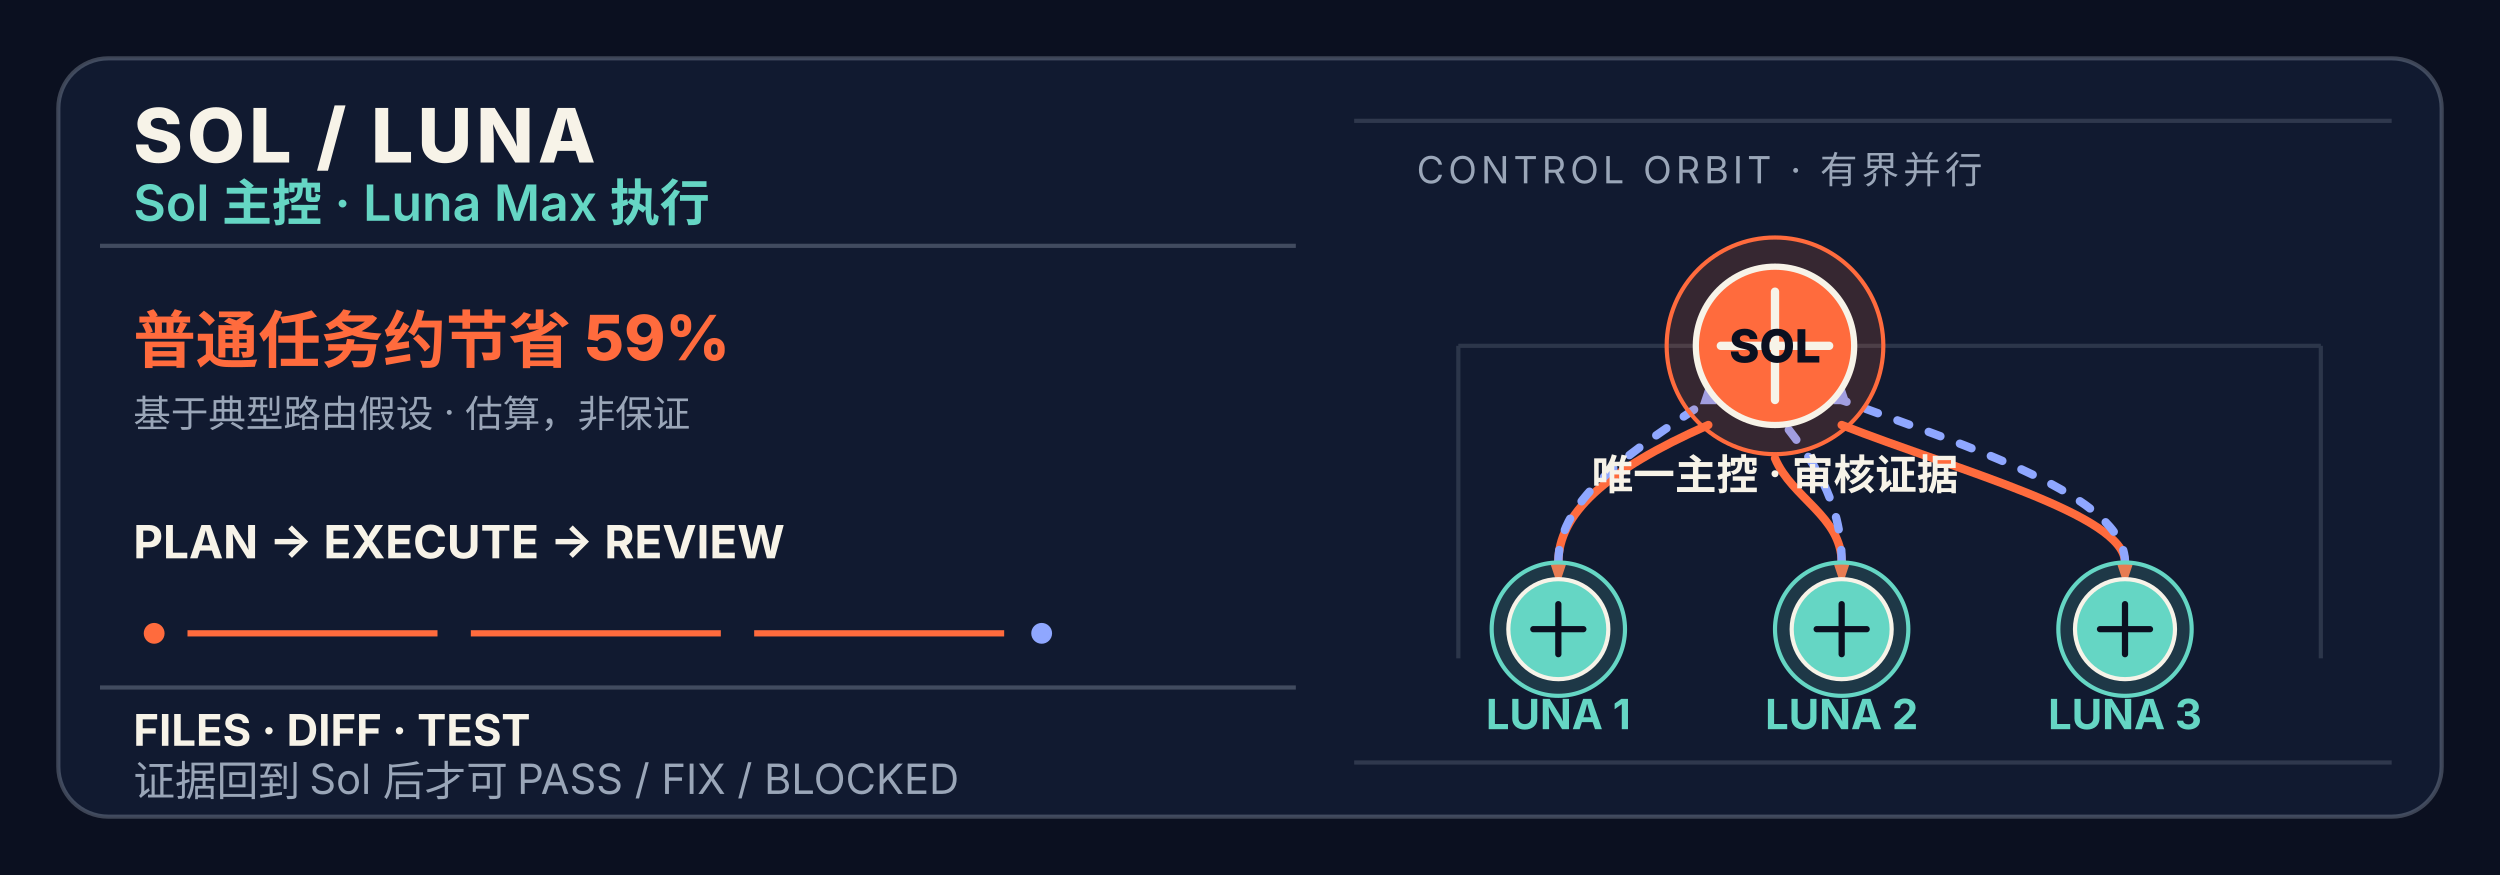
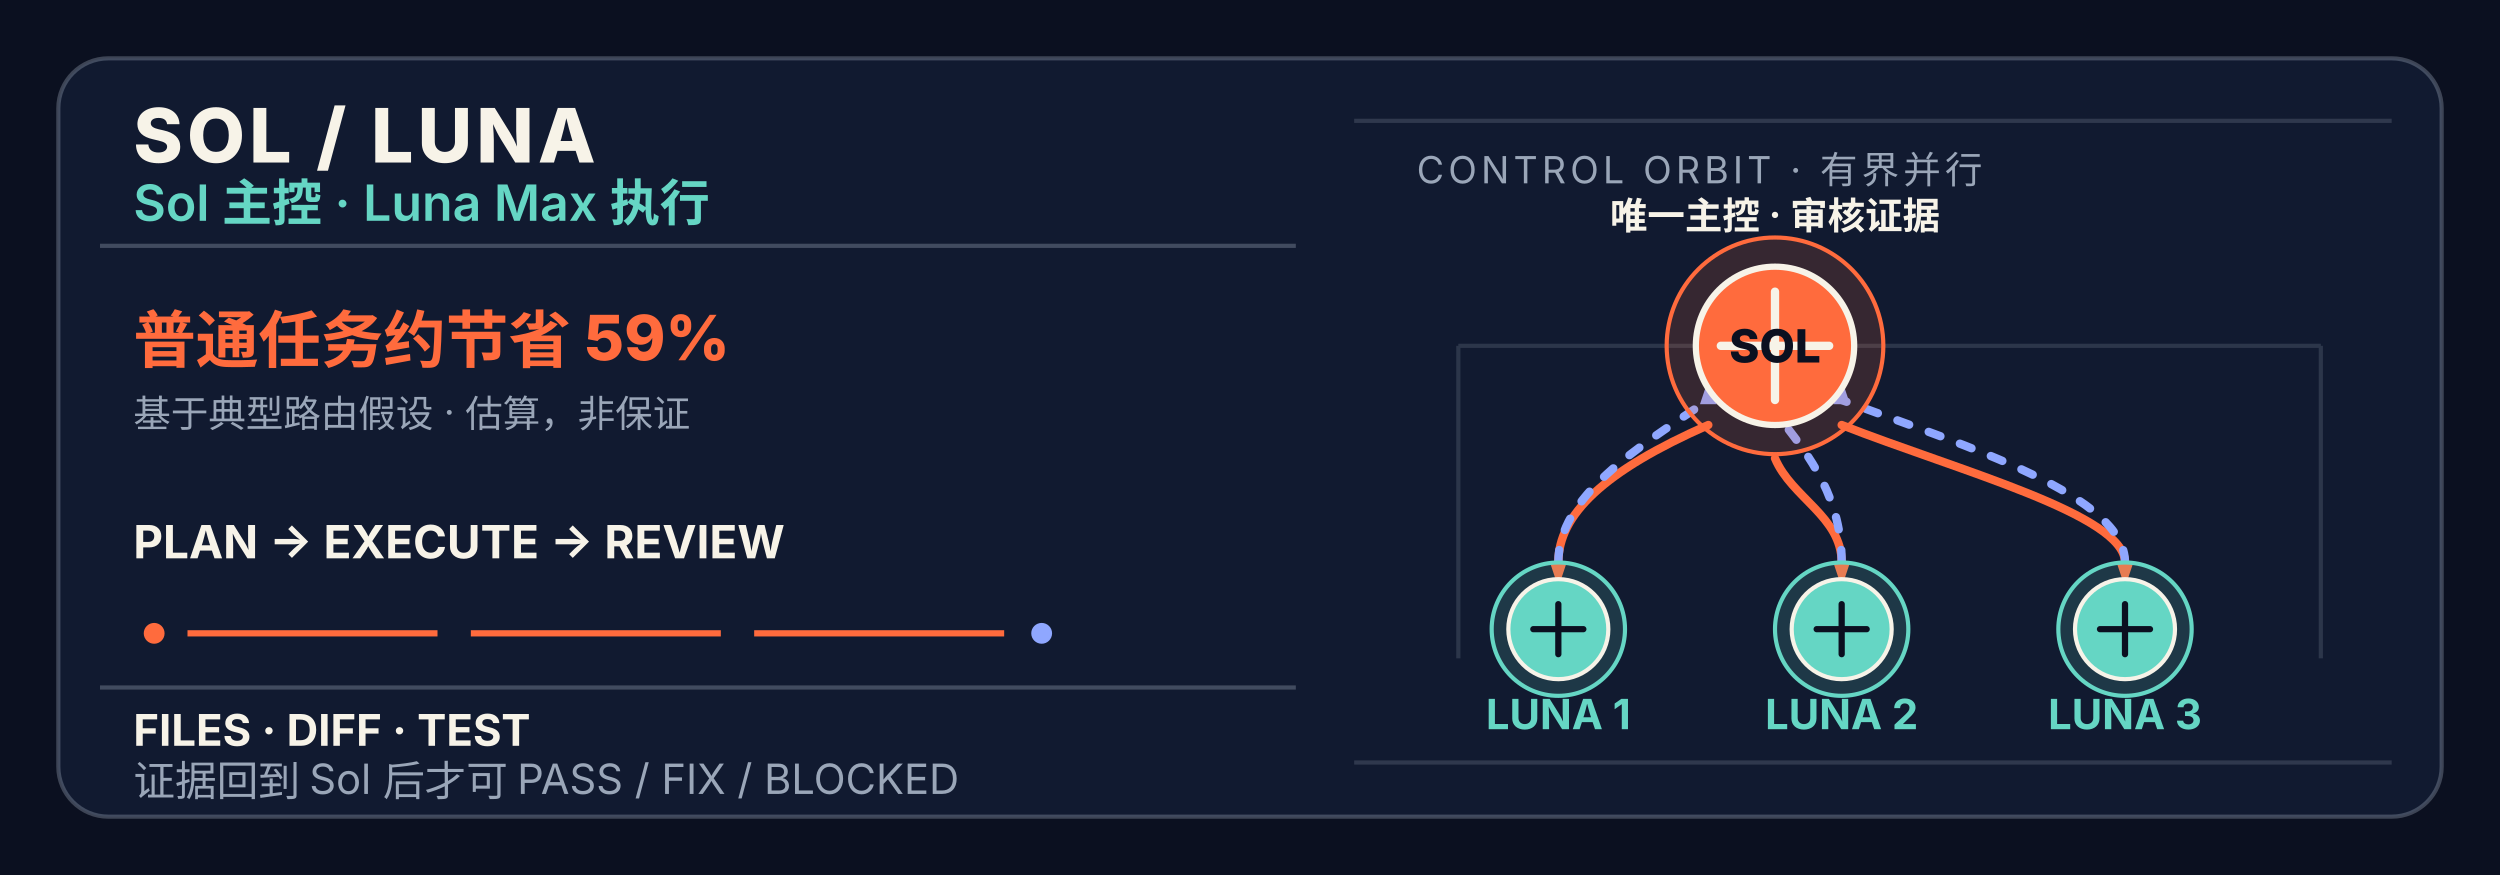
<svg xmlns="http://www.w3.org/2000/svg" viewBox="0 0 1200 420" font-family="-apple-system, BlinkMacSystemFont, 'Segoe UI', 'PingFang SC', sans-serif" font-size="18">
  <rect width="1200" height="420" fill="#0B1020" />
  <rect x="28" y="28" width="1144" height="364" rx="24" fill="#111A30" stroke="#9AA6B8" stroke-opacity="0.35" stroke-width="2" />
  <path d="M48 118H622M48 330H622" fill="none" stroke="#9AA6B8" stroke-opacity="0.35" stroke-width="2" />
  <path d="M650 58H1148M650 366H1148" fill="none" stroke="#9AA6B8" stroke-opacity="0.22" stroke-width="2" />
  <text x="64" y="78" fill="#F7F3E8" font-size="36" font-weight="800" letter-spacing="2">SOL / LUNA</text>
  <text x="64" y="106" fill="#65D6C4" font-size="24" font-weight="600">Sol 主控 · Luna Max 执行</text>
  <text x="64" y="174" fill="#FF6B3D" font-size="30" font-weight="800">普通任务约节省 59%</text>
  <text x="64" y="205" fill="#9AA6B8" font-size="18">基于典型路由假设 · 估算，非保证</text>
  <text x="64" y="268" fill="#F7F3E8" font-size="22" font-weight="700">PLAN → EXECUTE → REVIEW</text>
  <circle cx="74" cy="304" r="5" fill="#FF6B3D" />
  <path d="M90 304H210M226 304H346M362 304H482" fill="none" stroke="#FF6B3D" stroke-width="3" />
  <circle cx="500" cy="304" r="5" fill="#8FA7FF" />
  <text x="64" y="358" fill="#F7F3E8" font-size="21" font-weight="700">FILES · DIFF · TEST</text>
  <text x="64" y="382" fill="#9AA6B8" font-size="20">证据回到 Sol 后才可 PASS / FIX / BLOCKED</text>
  <text x="680" y="88" fill="#9AA6B8" font-size="18" letter-spacing="2">CONTROL ORBIT · 有界并行</text>
  <path d="M700 166H1114M700 166V316M1114 166V316" fill="none" stroke="#9AA6B8" stroke-opacity="0.2" stroke-width="2" />
  <g fill="none" stroke="#FF6B3D" stroke-width="4" stroke-linecap="round">
    <path id="task-path-1" data-flow="task" data-from="sol-controller" data-to="luna-worker-1" d="M820 204C770 226 748 247 748 270" />
    <path id="task-path-2" data-flow="task" data-from="sol-controller" data-to="luna-worker-2" d="M852 220C860 239 884 248 884 270" />
    <path id="task-path-3" data-flow="task" data-from="sol-controller" data-to="luna-worker-3" d="M884 204C940 226 1020 247 1020 270" />
  </g>
  <g fill="none" stroke="#8FA7FF" stroke-width="4" stroke-dasharray="6 10" stroke-linecap="round">
    <path id="evidence-path-1" data-flow="evidence" data-from="luna-worker-1" data-to="sol-controller" d="M748 270C748 238 786 215 820 192" />
    <path id="evidence-path-2" data-flow="evidence" data-from="luna-worker-2" data-to="sol-controller" d="M884 270C884 240 870 220 852 198" />
    <path id="evidence-path-3" data-flow="evidence" data-from="luna-worker-3" data-to="sol-controller" d="M1020 270C1020 238 946 215 884 192" />
  </g>
  <g fill="#FF6B3D">
    <path d="M744 270L748 282L752 270Z" />
    <path d="M880 270L884 282L888 270Z" />
    <path d="M1016 270L1020 282L1024 270Z" />
  </g>
  <g fill="#8FA7FF">
    <path d="M816 194L820 182L824 194Z" />
    <path d="M848 200L852 188L856 200Z" />
    <path d="M880 194L884 182L888 194Z" />
  </g>
  <g id="sol-controller">
    <circle cx="852" cy="166" r="52" fill="#FF6B3D" fill-opacity="0.16" stroke="#FF6B3D" stroke-width="2" />
    <circle cx="852" cy="166" r="38" fill="#FF6B3D" stroke="#F7F3E8" stroke-width="3" />
    <path d="M852 140V192M826 166H878" stroke="#F7F3E8" stroke-width="4" stroke-linecap="round" />
    <text x="852" y="174" text-anchor="middle" fill="#0B1020" font-size="22" font-weight="800">SOL</text>
  </g>
-   <text x="852" y="235" text-anchor="middle" fill="#F7F3E8" font-size="20" font-weight="700">唯一主控 · 审核证据</text>
+   <text x="852" y="110" text-anchor="middle" fill="#F7F3E8" font-size="18" font-weight="700">唯一主控 · 审核证据</text>
  <g id="luna-worker-1">
    <circle cx="748" cy="302" r="32" fill="#65D6C4" fill-opacity="0.16" stroke="#65D6C4" stroke-width="2" />
    <circle cx="748" cy="302" r="24" fill="#65D6C4" stroke="#F7F3E8" stroke-width="2" />
    <path d="M736 302H760M748 290V314" stroke="#0B1020" stroke-width="3" stroke-linecap="round" />
    <text x="748" y="350" text-anchor="middle" fill="#65D6C4" font-size="20" font-weight="700">LUNA 1</text>
  </g>
  <g id="luna-worker-2">
    <circle cx="884" cy="302" r="32" fill="#65D6C4" fill-opacity="0.16" stroke="#65D6C4" stroke-width="2" />
    <circle cx="884" cy="302" r="24" fill="#65D6C4" stroke="#F7F3E8" stroke-width="2" />
    <path d="M872 302H896M884 290V314" stroke="#0B1020" stroke-width="3" stroke-linecap="round" />
    <text x="884" y="350" text-anchor="middle" fill="#65D6C4" font-size="20" font-weight="700">LUNA 2</text>
  </g>
  <g id="luna-worker-3">
    <circle cx="1020" cy="302" r="32" fill="#65D6C4" fill-opacity="0.16" stroke="#65D6C4" stroke-width="2" />
    <circle cx="1020" cy="302" r="24" fill="#65D6C4" stroke="#F7F3E8" stroke-width="2" />
    <path d="M1008 302H1032M1020 290V314" stroke="#0B1020" stroke-width="3" stroke-linecap="round" />
    <text x="1020" y="350" text-anchor="middle" fill="#65D6C4" font-size="20" font-weight="700">LUNA 3</text>
  </g>
</svg>
